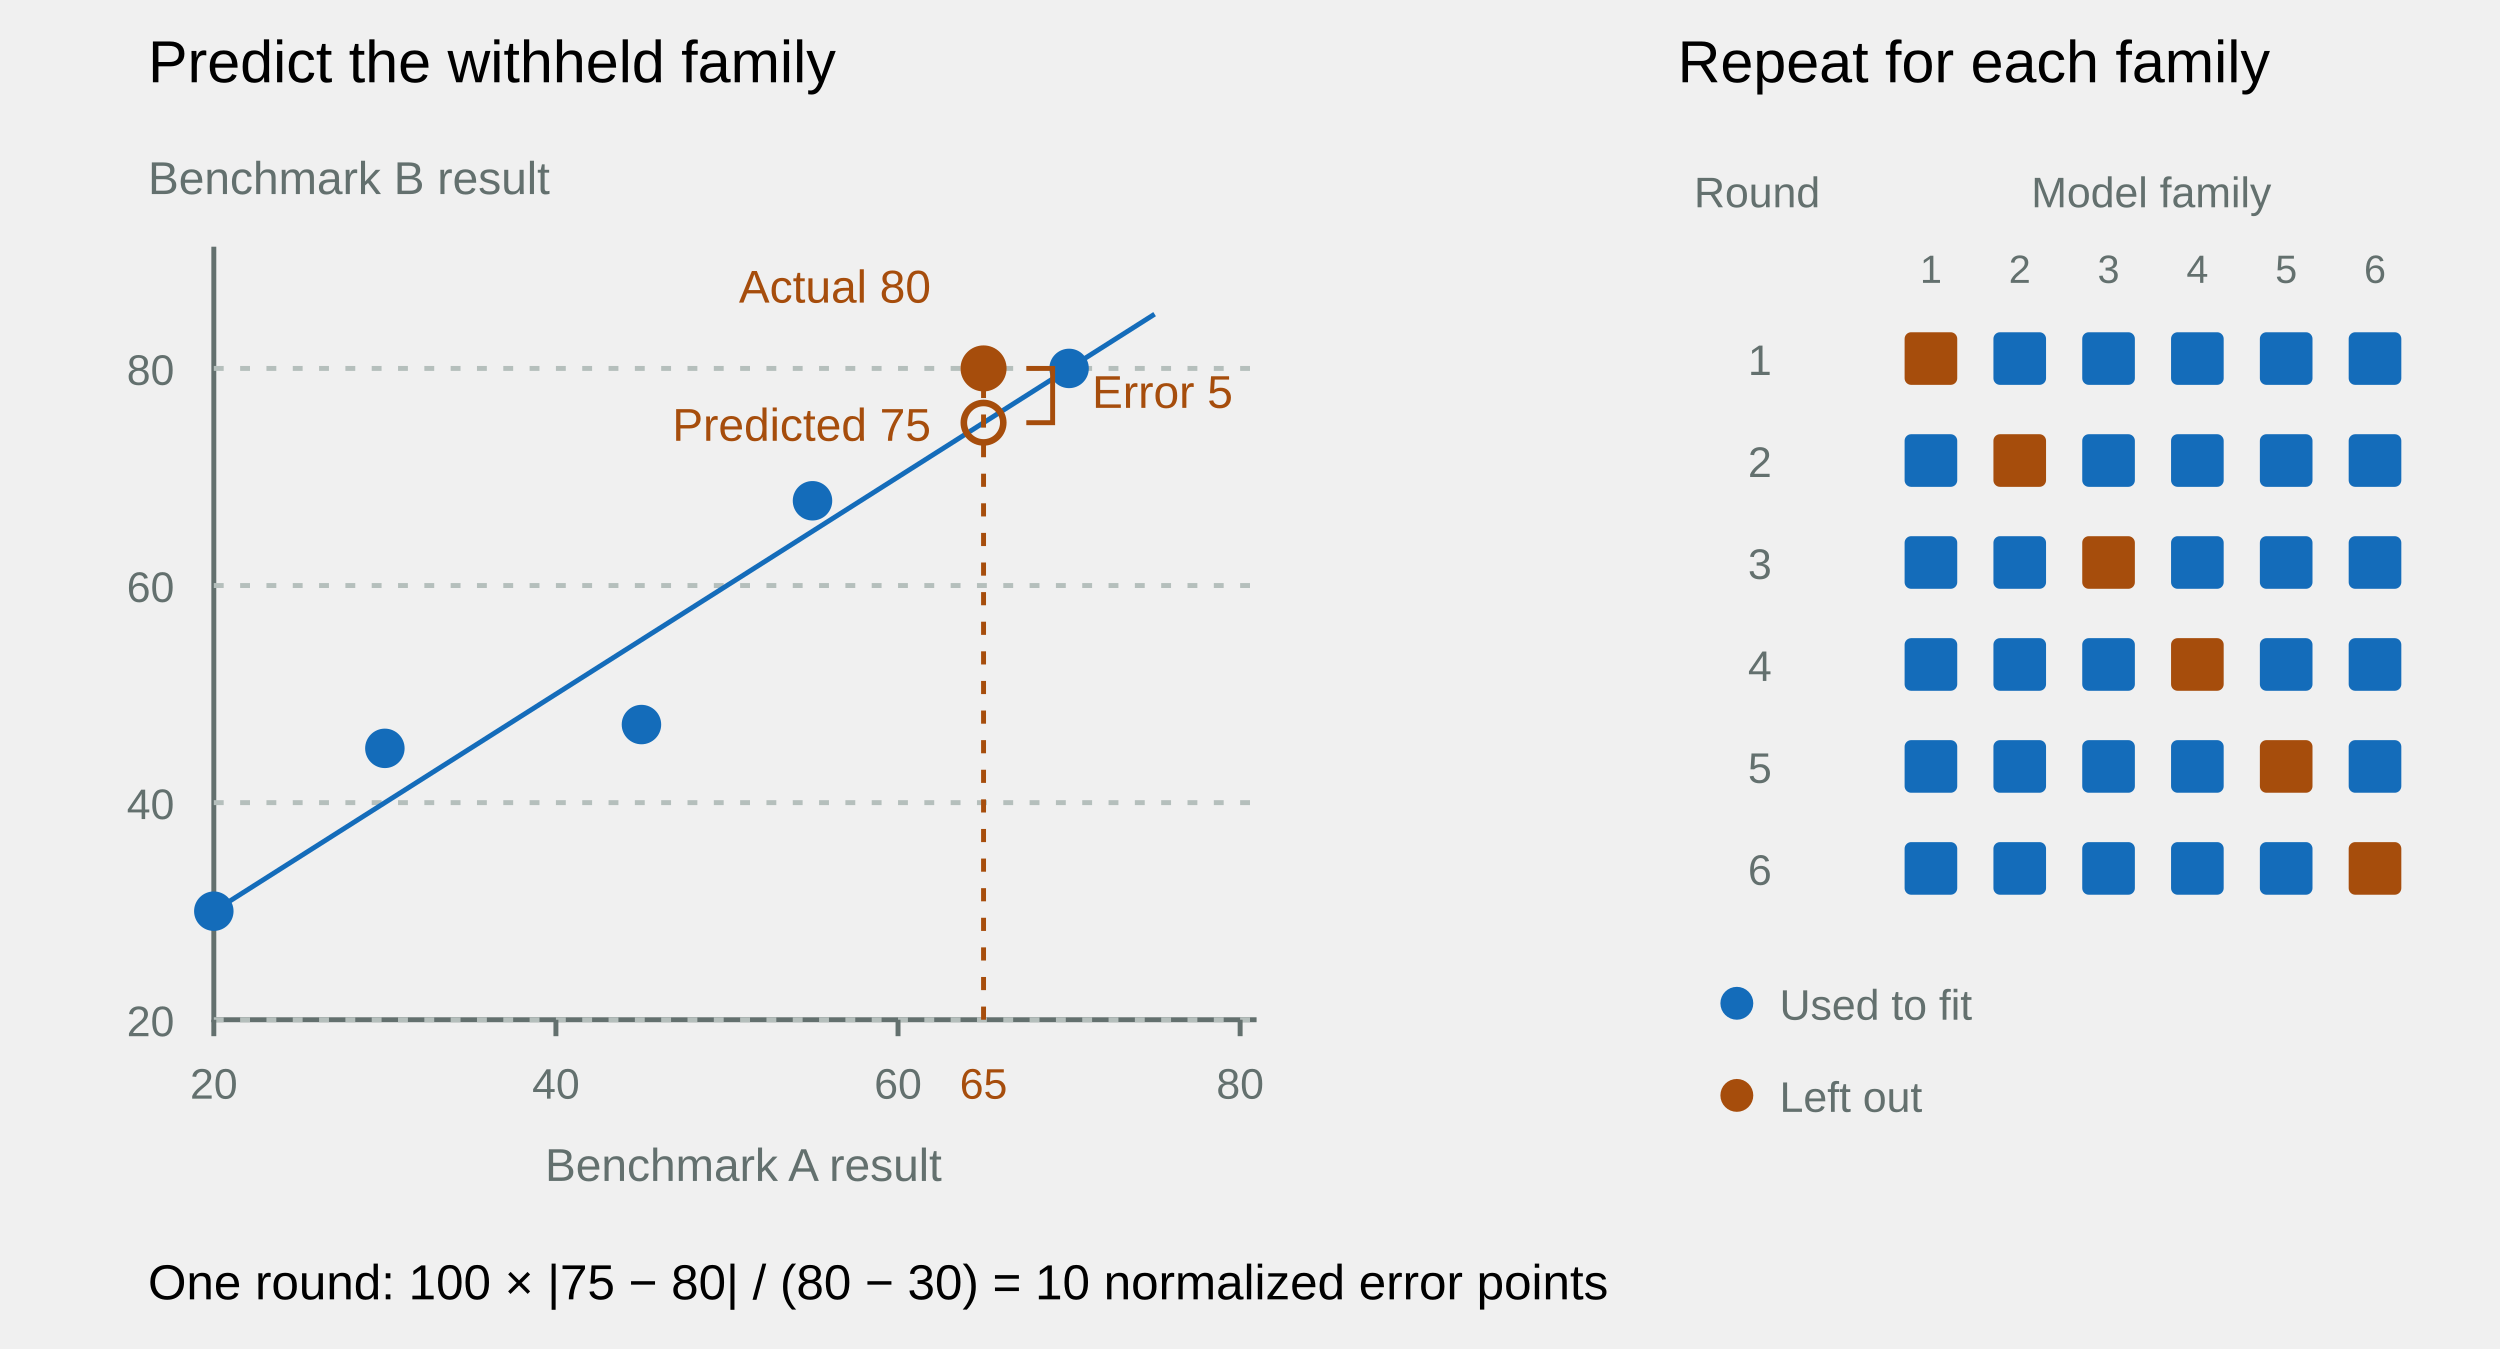
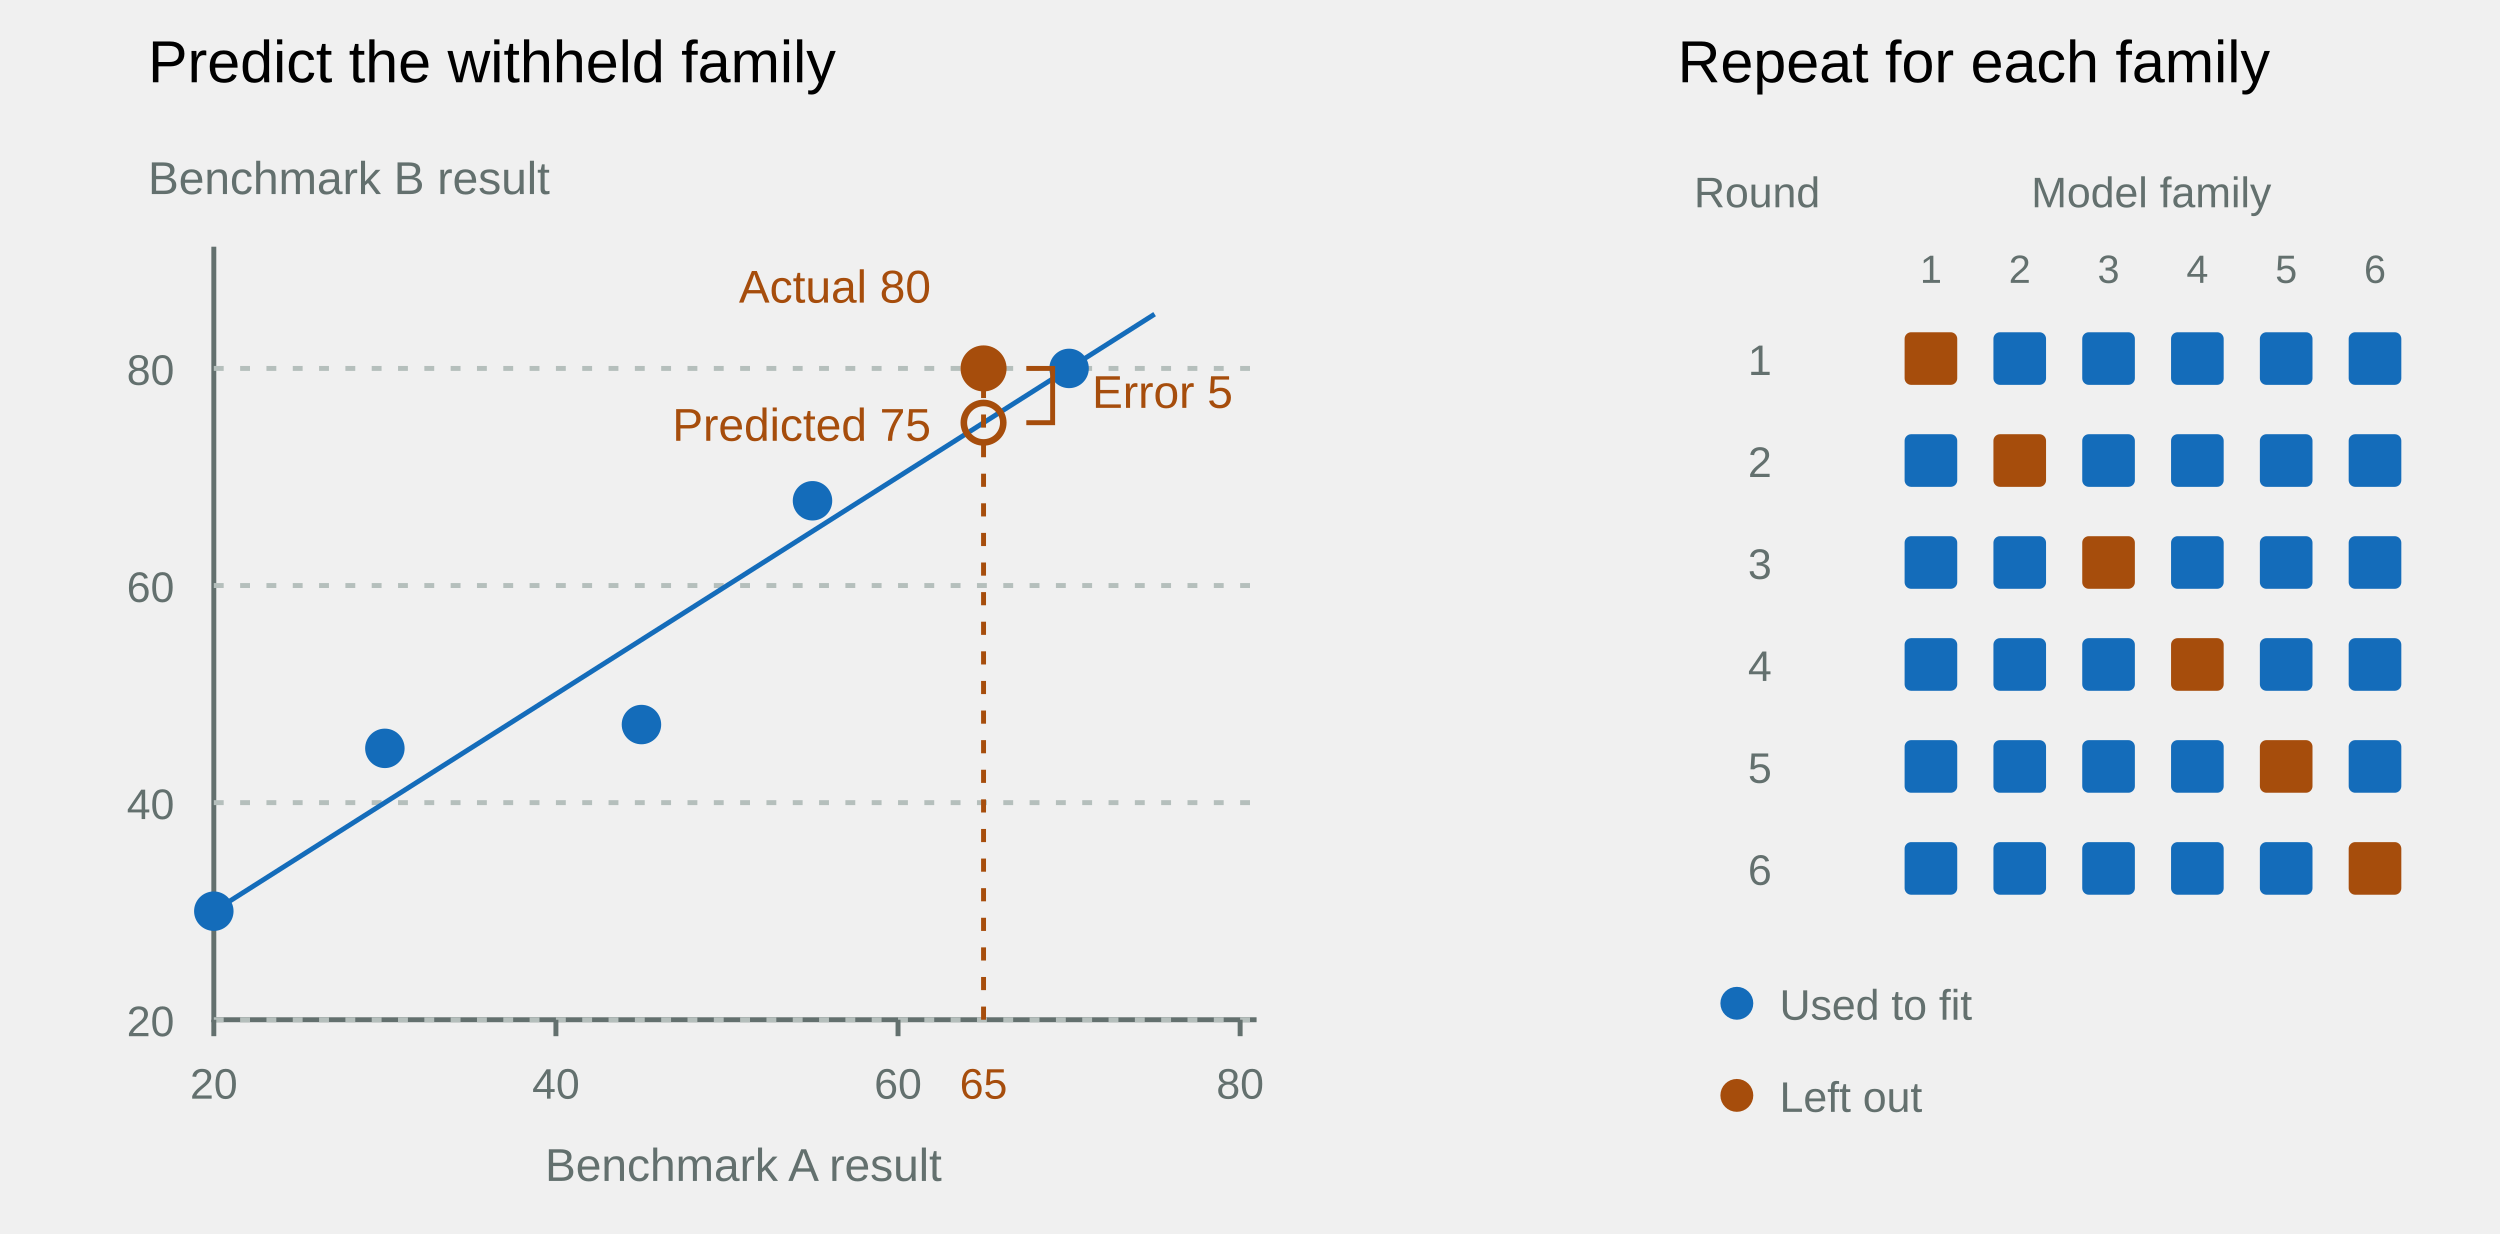
- <svg xmlns="http://www.w3.org/2000/svg" viewBox="0 0 760 410" role="img" aria-labelledby="title desc">
+ <svg xmlns="http://www.w3.org/2000/svg" viewBox="0 0 760 375" role="img" aria-labelledby="title desc">
  <style>
text { font-family:"Avenir Next","Segoe UI",Arial,sans-serif; }
@media (prefers-color-scheme:dark) {
text { fill:#ffffff; }
[fill="#63706e"] { fill:#a6b2ae; } [stroke="#63706e"] { stroke:#a6b2ae; }
[fill="#b5bfbc"] { fill:#3c4846; } [stroke="#b5bfbc"] { stroke:#3c4846; }
[fill="#146cba"] { fill:#85bfff; } [stroke="#146cba"] { stroke:#85bfff; }
[fill="#a64d0c"] { fill:#ffbc7d; } [stroke="#a64d0c"] { stroke:#ffbc7d; }
}
</style>
  <text x="45" y="25" fill="#000000" font-size="18" text-anchor="start">Predict the withheld family</text>
  <text x="510" y="25" fill="#000000" font-size="18" text-anchor="start">Repeat for each family</text>
  <text x="45" y="59" fill="#63706e" font-size="14" text-anchor="start">Benchmark B result</text>
  <path d="M65 75 V310 H382" fill="none" stroke="#63706e" stroke-width="1.5" />
  <path d="M65 310.0 H382" fill="none" stroke="#b5bfbc" stroke-width="1.5" stroke-dasharray="3 5" />
  <text x="53" y="315.0" fill="#63706e" font-size="13" text-anchor="end">20</text>
  <path d="M65 244.0 H382" fill="none" stroke="#b5bfbc" stroke-width="1.5" stroke-dasharray="3 5" />
  <text x="53" y="249.0" fill="#63706e" font-size="13" text-anchor="end">40</text>
  <path d="M65 178.0 H382" fill="none" stroke="#b5bfbc" stroke-width="1.5" stroke-dasharray="3 5" />
  <text x="53" y="183.0" fill="#63706e" font-size="13" text-anchor="end">60</text>
  <path d="M65 112.0 H382" fill="none" stroke="#b5bfbc" stroke-width="1.5" stroke-dasharray="3 5" />
  <text x="53" y="117.0" fill="#63706e" font-size="13" text-anchor="end">80</text>
  <path d="M65.0 310 v5" fill="none" stroke="#63706e" stroke-width="1.5" />
  <text x="65.0" y="334" fill="#63706e" font-size="13" text-anchor="middle">20</text>
  <path d="M169.0 310 v5" fill="none" stroke="#63706e" stroke-width="1.5" />
  <text x="169.0" y="334" fill="#63706e" font-size="13" text-anchor="middle">40</text>
  <path d="M273.0 310 v5" fill="none" stroke="#63706e" stroke-width="1.5" />
  <text x="273.0" y="334" fill="#63706e" font-size="13" text-anchor="middle">60</text>
  <path d="M377.0 310 v5" fill="none" stroke="#63706e" stroke-width="1.5" />
  <text x="377.0" y="334" fill="#63706e" font-size="13" text-anchor="middle">80</text>
  <text x="226" y="359" fill="#63706e" font-size="14" text-anchor="middle">Benchmark A result</text>
  <path d="M65.0 277.0 L351.0 95.5" fill="none" stroke="#146cba" stroke-width="1.5" />
  <circle cx="65.0" cy="277.0" r="5" fill="#146cba" stroke="#146cba" stroke-width="2" />
  <circle cx="117.0" cy="227.5" r="5" fill="#146cba" stroke="#146cba" stroke-width="2" />
  <circle cx="195.0" cy="220.266" r="5" fill="#146cba" stroke="#146cba" stroke-width="2" />
  <circle cx="247.0" cy="152.234" r="5" fill="#146cba" stroke="#146cba" stroke-width="2" />
  <circle cx="325.0" cy="112.0" r="5" fill="#146cba" stroke="#146cba" stroke-width="2" />
  <path d="M299.0 310 V112.0" fill="none" stroke="#a64d0c" stroke-width="1.5" stroke-dasharray="4 5" />
  <circle cx="299.0" cy="128.5" r="6" fill="none" stroke="#a64d0c" stroke-width="2" />
  <circle cx="299.0" cy="112.0" r="6" fill="#a64d0c" stroke="#a64d0c" stroke-width="2" />
  <text x="283" y="92" fill="#a64d0c" font-size="14" text-anchor="end">Actual 80</text>
  <text x="283" y="134" fill="#a64d0c" font-size="14" text-anchor="end">Predicted 75</text>
  <path d="M312.0 112.0 h8 v16.5 h-8" fill="none" stroke="#a64d0c" stroke-width="1.5" />
  <text x="332" y="124" fill="#a64d0c" font-size="14" text-anchor="start">Error 5</text>
  <text x="299.0" y="334" fill="#a64d0c" font-size="13" text-anchor="middle">65</text>
  <text x="515" y="63" fill="#63706e" font-size="13" text-anchor="start">Round</text>
  <text x="654" y="63" fill="#63706e" font-size="13" text-anchor="middle">Model family</text>
  <text x="587" y="86" fill="#63706e" font-size="12" text-anchor="middle">1</text>
  <text x="614" y="86" fill="#63706e" font-size="12" text-anchor="middle">2</text>
  <text x="641" y="86" fill="#63706e" font-size="12" text-anchor="middle">3</text>
  <text x="668" y="86" fill="#63706e" font-size="12" text-anchor="middle">4</text>
  <text x="695" y="86" fill="#63706e" font-size="12" text-anchor="middle">5</text>
  <text x="722" y="86" fill="#63706e" font-size="12" text-anchor="middle">6</text>
  <text x="535" y="114" fill="#63706e" font-size="13" text-anchor="middle">1</text>
  <rect x="579" y="101" width="16" height="16" rx="2" fill="#a64d0c" />
  <rect x="606" y="101" width="16" height="16" rx="2" fill="#146cba" />
  <rect x="633" y="101" width="16" height="16" rx="2" fill="#146cba" />
  <rect x="660" y="101" width="16" height="16" rx="2" fill="#146cba" />
  <rect x="687" y="101" width="16" height="16" rx="2" fill="#146cba" />
  <rect x="714" y="101" width="16" height="16" rx="2" fill="#146cba" />
  <text x="535" y="145" fill="#63706e" font-size="13" text-anchor="middle">2</text>
  <rect x="579" y="132" width="16" height="16" rx="2" fill="#146cba" />
  <rect x="606" y="132" width="16" height="16" rx="2" fill="#a64d0c" />
  <rect x="633" y="132" width="16" height="16" rx="2" fill="#146cba" />
  <rect x="660" y="132" width="16" height="16" rx="2" fill="#146cba" />
  <rect x="687" y="132" width="16" height="16" rx="2" fill="#146cba" />
  <rect x="714" y="132" width="16" height="16" rx="2" fill="#146cba" />
  <text x="535" y="176" fill="#63706e" font-size="13" text-anchor="middle">3</text>
  <rect x="579" y="163" width="16" height="16" rx="2" fill="#146cba" />
  <rect x="606" y="163" width="16" height="16" rx="2" fill="#146cba" />
  <rect x="633" y="163" width="16" height="16" rx="2" fill="#a64d0c" />
  <rect x="660" y="163" width="16" height="16" rx="2" fill="#146cba" />
  <rect x="687" y="163" width="16" height="16" rx="2" fill="#146cba" />
  <rect x="714" y="163" width="16" height="16" rx="2" fill="#146cba" />
  <text x="535" y="207" fill="#63706e" font-size="13" text-anchor="middle">4</text>
  <rect x="579" y="194" width="16" height="16" rx="2" fill="#146cba" />
  <rect x="606" y="194" width="16" height="16" rx="2" fill="#146cba" />
  <rect x="633" y="194" width="16" height="16" rx="2" fill="#146cba" />
  <rect x="660" y="194" width="16" height="16" rx="2" fill="#a64d0c" />
  <rect x="687" y="194" width="16" height="16" rx="2" fill="#146cba" />
  <rect x="714" y="194" width="16" height="16" rx="2" fill="#146cba" />
  <text x="535" y="238" fill="#63706e" font-size="13" text-anchor="middle">5</text>
  <rect x="579" y="225" width="16" height="16" rx="2" fill="#146cba" />
  <rect x="606" y="225" width="16" height="16" rx="2" fill="#146cba" />
  <rect x="633" y="225" width="16" height="16" rx="2" fill="#146cba" />
  <rect x="660" y="225" width="16" height="16" rx="2" fill="#146cba" />
  <rect x="687" y="225" width="16" height="16" rx="2" fill="#a64d0c" />
  <rect x="714" y="225" width="16" height="16" rx="2" fill="#146cba" />
  <text x="535" y="269" fill="#63706e" font-size="13" text-anchor="middle">6</text>
  <rect x="579" y="256" width="16" height="16" rx="2" fill="#146cba" />
  <rect x="606" y="256" width="16" height="16" rx="2" fill="#146cba" />
  <rect x="633" y="256" width="16" height="16" rx="2" fill="#146cba" />
  <rect x="660" y="256" width="16" height="16" rx="2" fill="#146cba" />
  <rect x="687" y="256" width="16" height="16" rx="2" fill="#146cba" />
  <rect x="714" y="256" width="16" height="16" rx="2" fill="#a64d0c" />
  <circle cx="528" cy="305" r="4" fill="#146cba" stroke="#146cba" stroke-width="2" />
  <text x="541" y="310" fill="#63706e" font-size="13" text-anchor="start">Used to fit</text>
  <circle cx="528" cy="333" r="4" fill="#a64d0c" stroke="#a64d0c" stroke-width="2" />
  <text x="541" y="338" fill="#63706e" font-size="13" text-anchor="start">Left out</text>
-   <text x="45" y="395" fill="#000000" font-size="15" text-anchor="start">One round: 100 × |75 − 80| / (80 − 30) = 10 normalized error points</text>
</svg>
